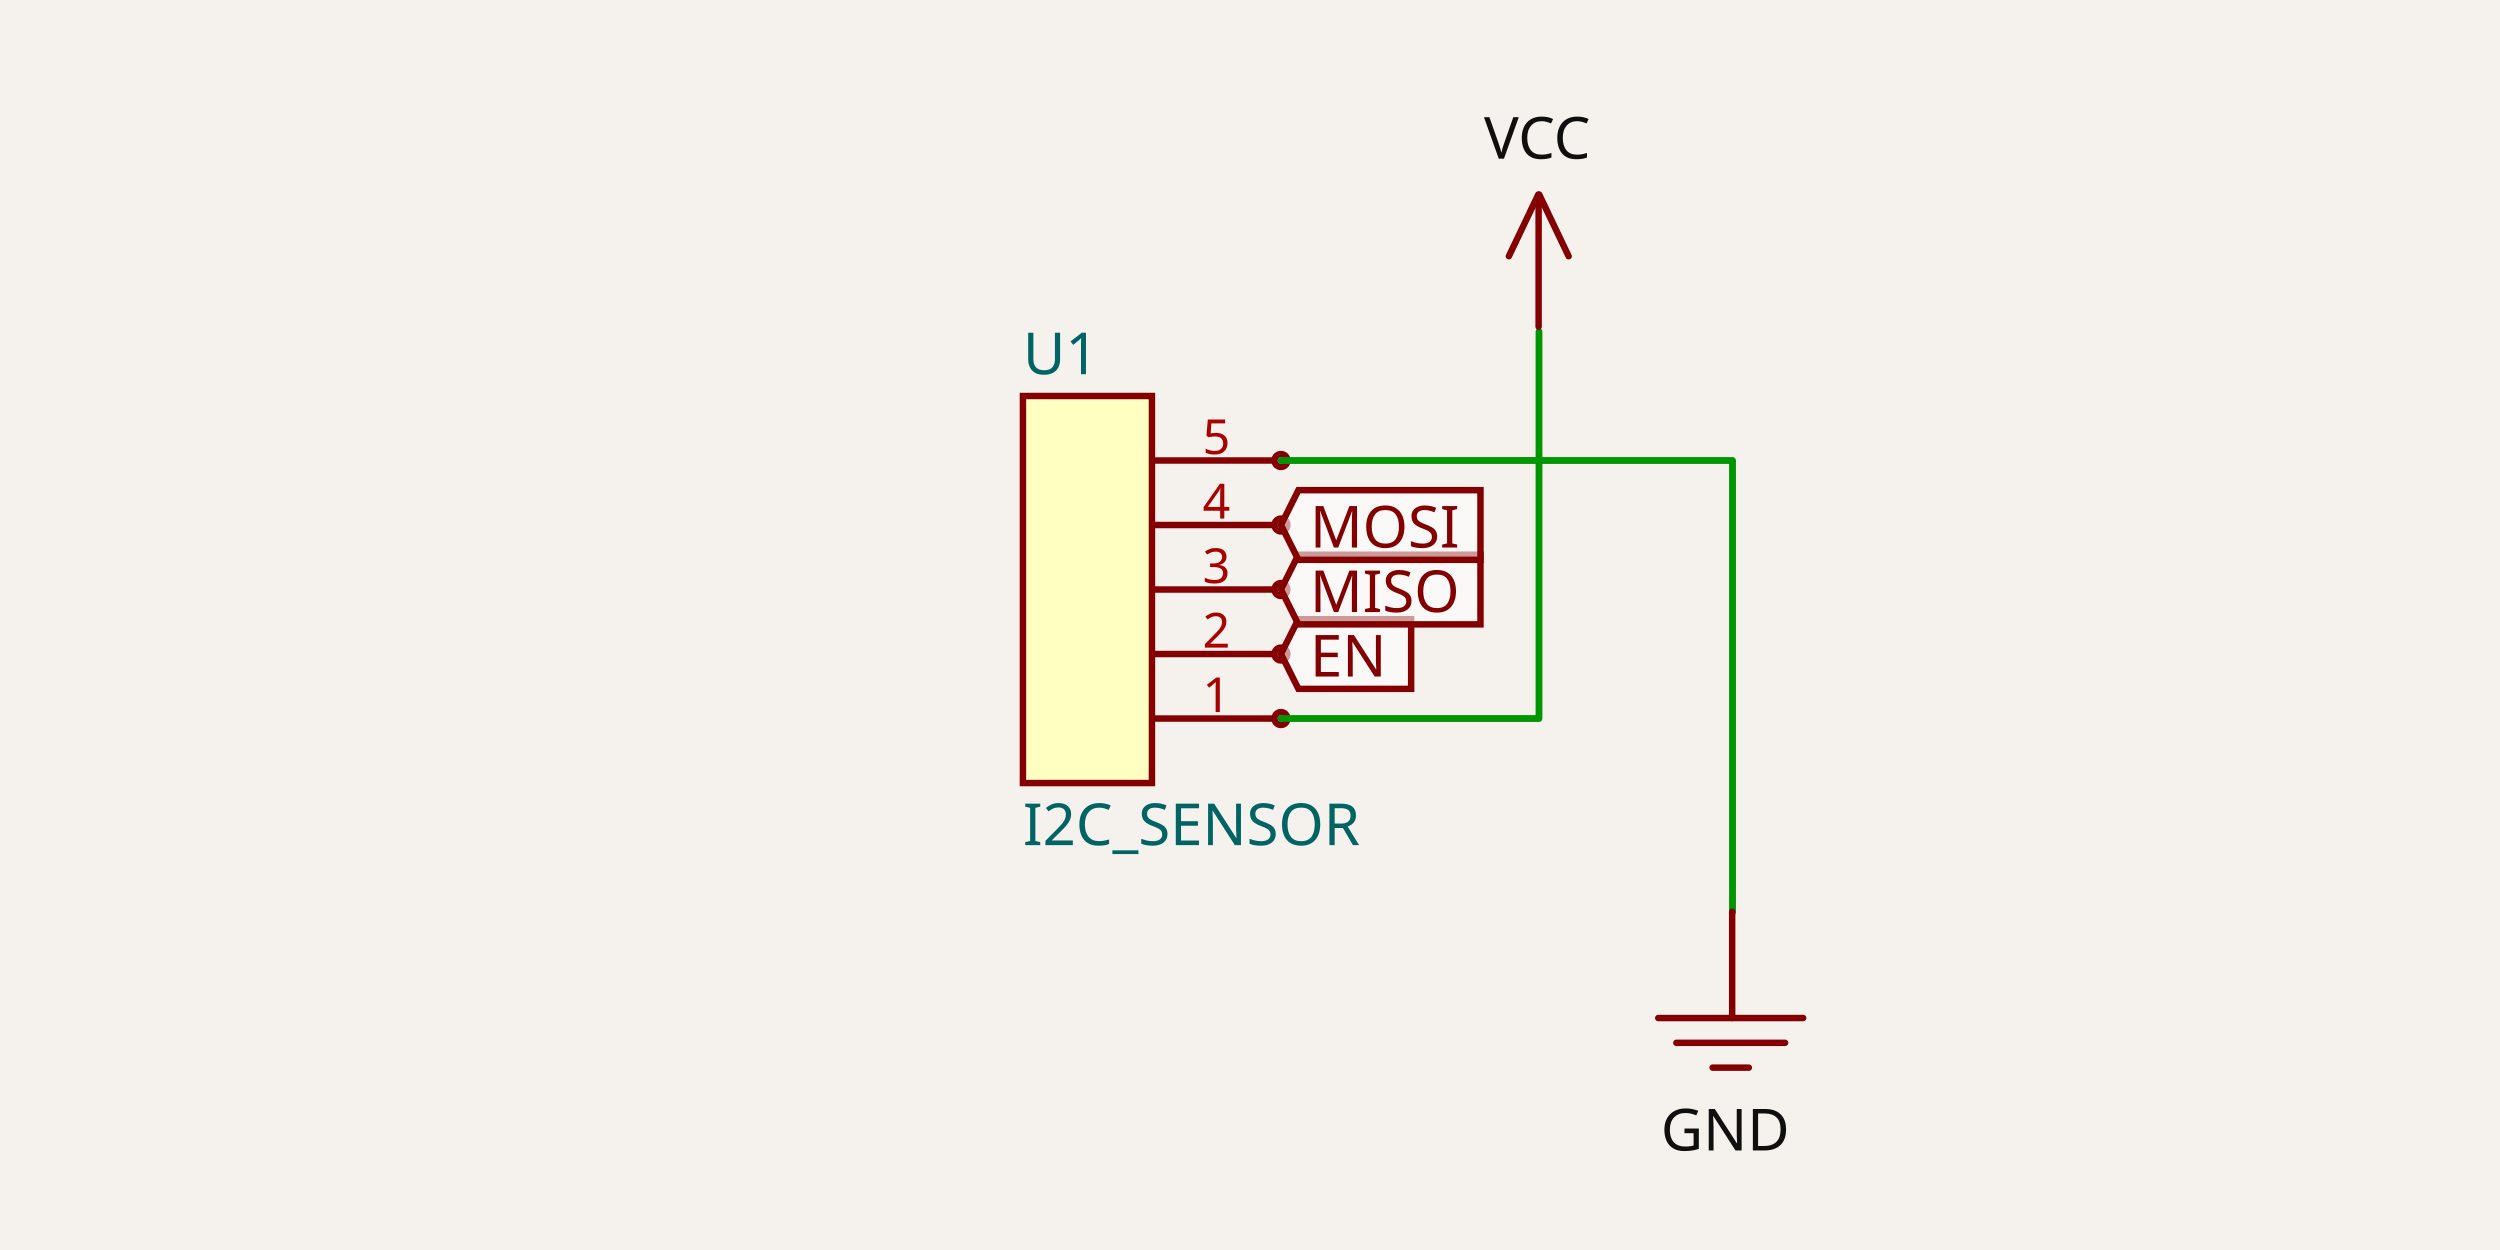
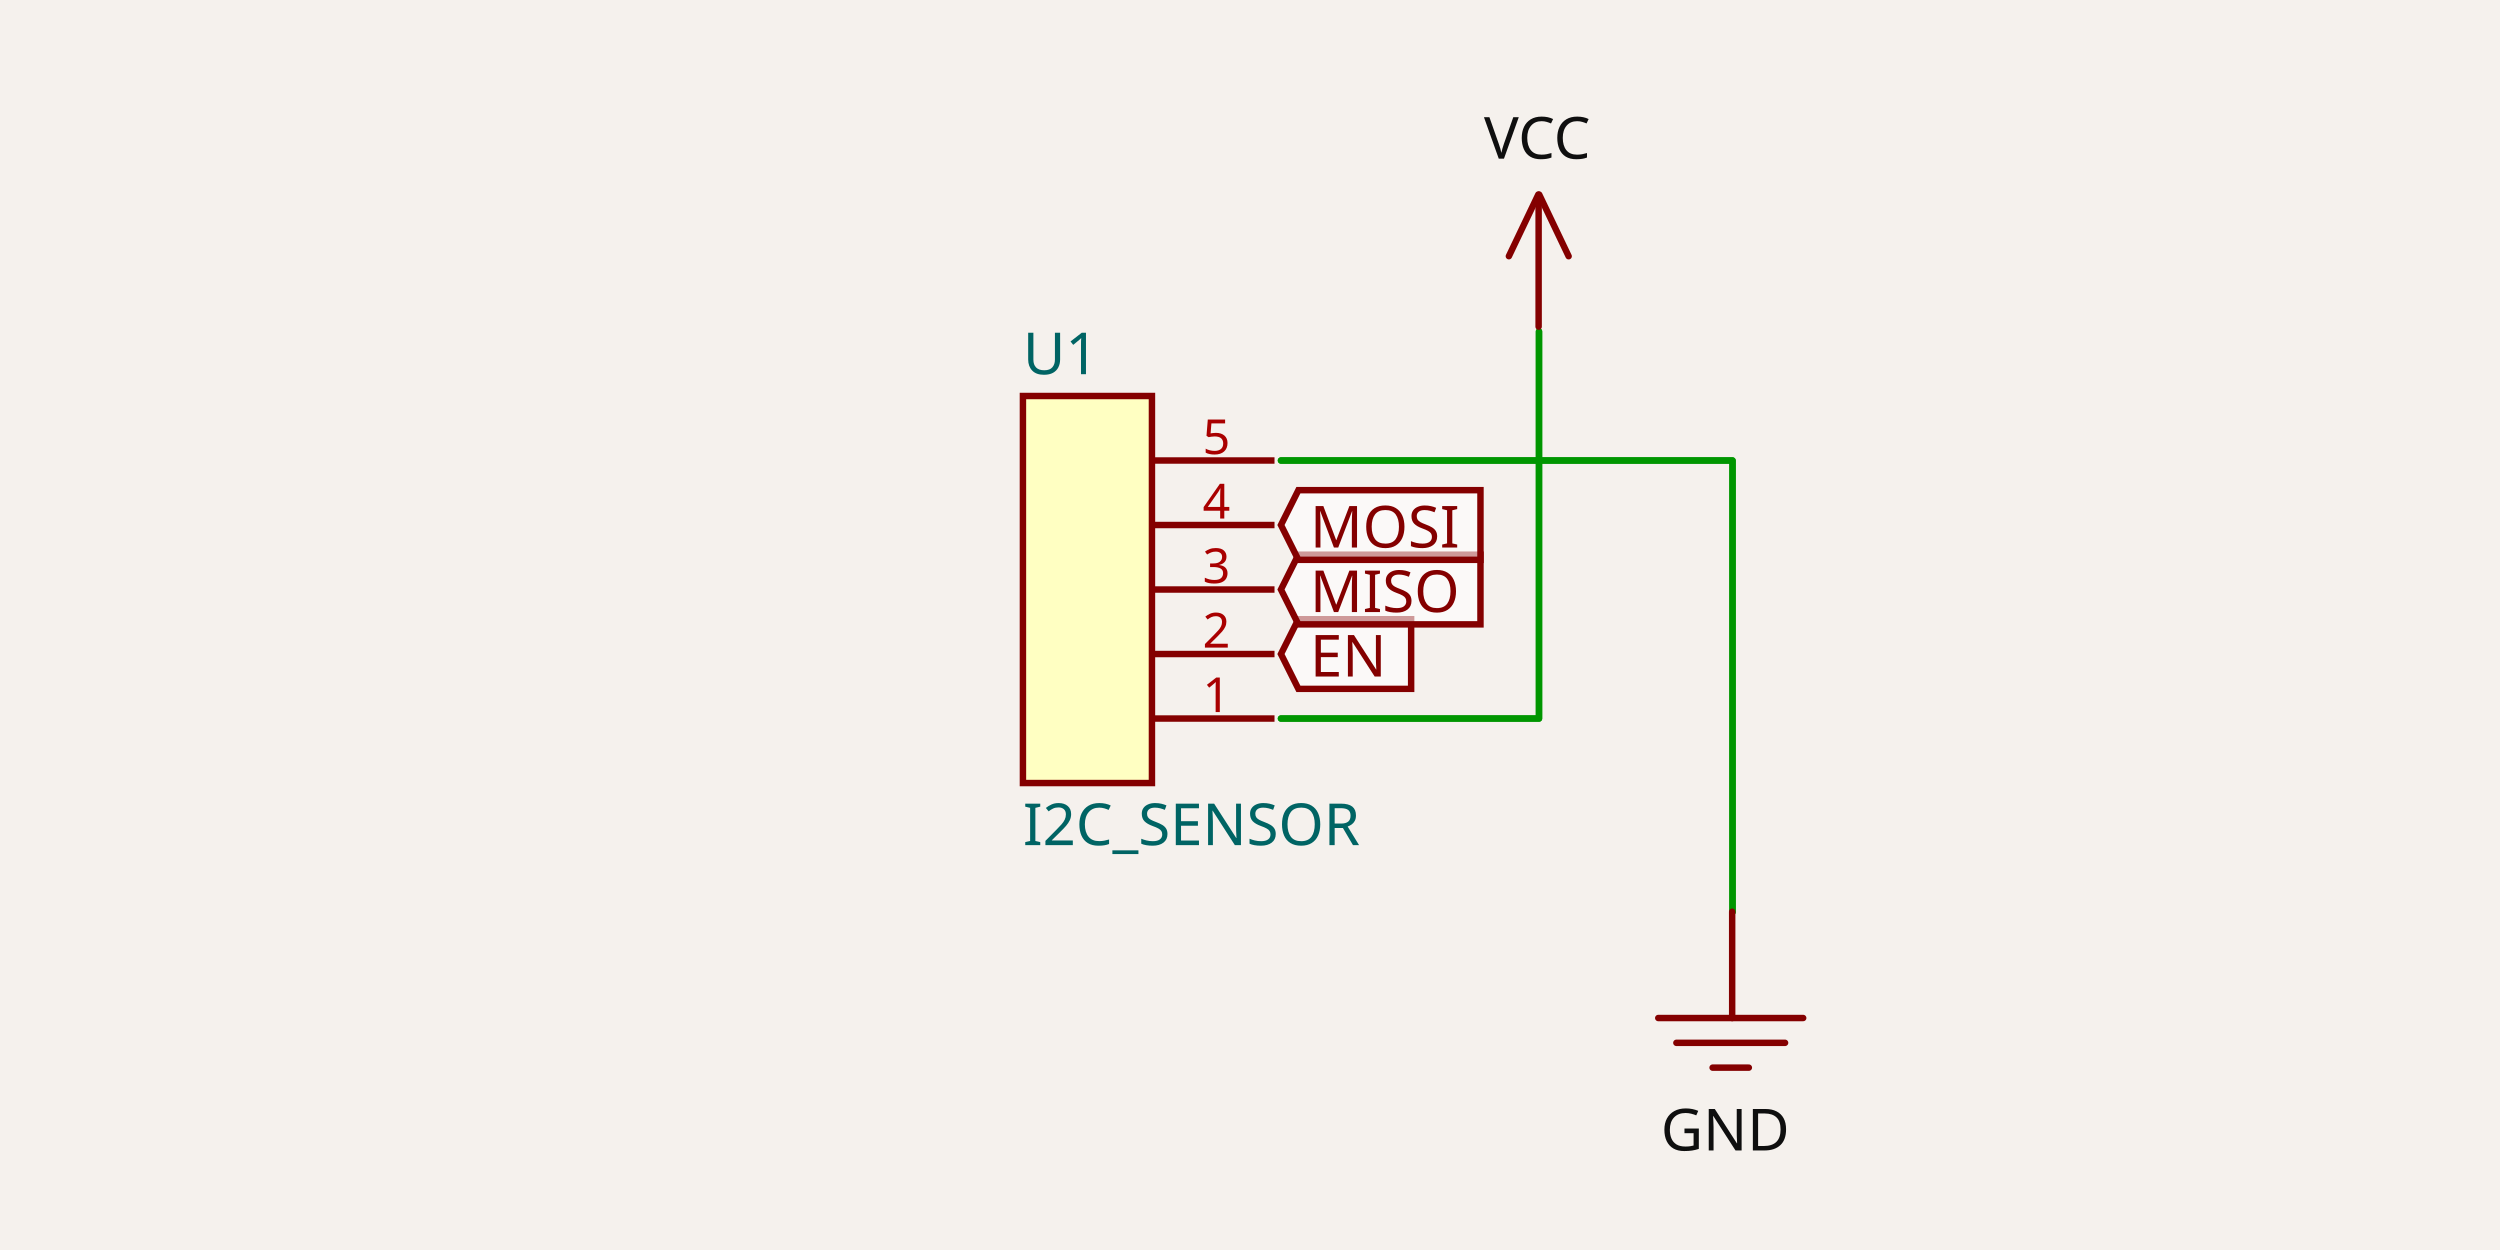
- <svg xmlns="http://www.w3.org/2000/svg" width="1200" height="600" style="background-color: rgb(245, 241, 237)" data-real-to-screen-transform="matrix(154.8200646804,0,0,-154.8200646804,521.9706874011,282.9697928852)">
+ <svg xmlns="http://www.w3.org/2000/svg" width="1200" height="600" style="background-color: rgb(245, 241, 237)" data-real-to-screen-transform="matrix(154.8200646804,0,0,-154.8200646804,521.9706874011,282.9697928852)" data-software-used-string="@tscircuit/core@0.0.532">
  <style>
              .boundary { fill: rgb(245, 241, 237); }
              .schematic-boundary { fill: none; stroke: #fff; }
              .component { fill: none; stroke: rgb(132, 0, 0); }
              .chip { fill: rgb(255, 255, 194); stroke: rgb(132, 0, 0); }
              .component-pin { fill: none; stroke: rgb(132, 0, 0); }
              .trace:hover {
                filter: invert(1);
              }
              .trace:hover .trace-crossing-outline {
                opacity: 0;
              }
              .trace:hover .trace-junction {
                filter: invert(1);
              }
              .text { font-family: sans-serif; fill: rgb(0, 150, 0); }
              .pin-number { fill: rgb(169, 0, 0); }
              .port-label { fill: rgb(0, 100, 100); }
              .component-name { fill: rgb(0, 100, 100); }
            </style>
  <rect class="boundary" x="0" y="0" width="1200" height="600" />
  <g data-circuit-json-type="schematic_component" data-schematic-component-id="schematic_component_0">
    <rect class="component chip" x="491.007" y="190.078" width="61.928" height="185.784" stroke-width="3.096px" fill="rgb(255, 255, 194)" stroke="rgb(132, 0, 0)" />
    <rect class="component-overlay" x="491.007" y="190.078" width="61.928" height="185.784" fill="transparent" />
    <text x="491.007" y="395.988" fill="#006464" text-anchor="start" dominant-baseline="middle" font-family="sans-serif" font-size="27.868px" transform="rotate(0, 491.0067, 395.9884)">I2C_SENSOR</text>
    <text x="491.007" y="169.951" fill="#006464" text-anchor="start" dominant-baseline="middle" font-family="sans-serif" font-size="27.868px" transform="rotate(0, 491.0067, 169.9511)">U1</text>
    <line class="component-pin" x1="611.766" y1="344.898" x2="552.935" y2="344.898" stroke-width="3.096px" />
-     <circle class="component-pin" cx="614.863" cy="344.898" r="3.096" stroke-width="3.096px" />
    <text class="pin-number" x="583.899" y="341.801" style="font-family: sans-serif;" fill="rgb(169, 0, 0)" text-anchor="middle" dominant-baseline="auto" font-size="23.223px" transform="">1</text>
    <line class="component-pin" x1="611.766" y1="313.934" x2="552.935" y2="313.934" stroke-width="3.096px" />
-     <circle class="component-pin" cx="614.863" cy="313.934" r="3.096" stroke-width="3.096px" />
    <text class="pin-number" x="583.899" y="310.837" style="font-family: sans-serif;" fill="rgb(169, 0, 0)" text-anchor="middle" dominant-baseline="auto" font-size="23.223px" transform="">2</text>
    <line class="component-pin" x1="611.766" y1="282.97" x2="552.935" y2="282.97" stroke-width="3.096px" />
-     <circle class="component-pin" cx="614.863" cy="282.97" r="3.096" stroke-width="3.096px" />
    <text class="pin-number" x="583.899" y="279.873" style="font-family: sans-serif;" fill="rgb(169, 0, 0)" text-anchor="middle" dominant-baseline="auto" font-size="23.223px" transform="">3</text>
    <line class="component-pin" x1="611.766" y1="252.006" x2="552.935" y2="252.006" stroke-width="3.096px" />
-     <circle class="component-pin" cx="614.863" cy="252.006" r="3.096" stroke-width="3.096px" />
    <text class="pin-number" x="583.899" y="248.909" style="font-family: sans-serif;" fill="rgb(169, 0, 0)" text-anchor="middle" dominant-baseline="auto" font-size="23.223px" transform="">4</text>
    <line class="component-pin" x1="611.766" y1="221.042" x2="552.935" y2="221.042" stroke-width="3.096px" />
-     <circle class="component-pin" cx="614.863" cy="221.042" r="3.096" stroke-width="3.096px" />
    <text class="pin-number" x="583.899" y="217.945" style="font-family: sans-serif;" fill="rgb(169, 0, 0)" text-anchor="middle" dominant-baseline="auto" font-size="23.223px" transform="">5</text>
  </g>
  <g class="trace" data-circuit-json-type="schematic_trace" data-schematic-trace-id="schematic_trace_0">
    <path d="M 614.863 344.898 L 738.719 344.898 L 738.719 159.114" class="trace-invisible-hover-outline" stroke="rgb(0, 150, 0)" fill="none" stroke-width="24.771px" stroke-linecap="round" opacity="0" stroke-linejoin="round" />
    <path d="M 614.863 344.898 L 738.719 344.898 L 738.719 159.114" stroke="rgb(0, 150, 0)" fill="none" stroke-width="3.096px" stroke-linecap="round" stroke-linejoin="round" />
  </g>
  <g class="trace" data-circuit-json-type="schematic_trace" data-schematic-trace-id="schematic_trace_1">
    <path d="M 614.863 221.042 L 831.611 221.042 L 831.611 437.79" class="trace-invisible-hover-outline" stroke="rgb(0, 150, 0)" fill="none" stroke-width="24.771px" stroke-linecap="round" opacity="0" stroke-linejoin="round" />
    <path d="M 614.863 221.042 L 831.611 221.042 L 831.611 437.79" stroke="rgb(0, 150, 0)" fill="none" stroke-width="3.096px" stroke-linecap="round" stroke-linejoin="round" />
  </g>
  <g class="trace" data-circuit-json-type="schematic_trace" data-schematic-trace-id="schematic_trace_2">
    <path d="M 614.863 221.042 L 831.611 221.042 L 831.611 437.79" class="trace-invisible-hover-outline" stroke="rgb(0, 150, 0)" fill="none" stroke-width="24.771px" stroke-linecap="round" opacity="0" stroke-linejoin="round" />
    <path d="M 614.863 221.042 L 831.611 221.042 L 831.611 437.79" stroke="rgb(0, 150, 0)" fill="none" stroke-width="3.096px" stroke-linecap="round" stroke-linejoin="round" />
  </g>
  <g class="trace" data-circuit-json-type="schematic_trace" data-schematic-trace-id="schematic_trace_3">
    <path d="M 614.863 344.898 L 738.719 344.898 L 738.719 159.114" class="trace-invisible-hover-outline" stroke="rgb(0, 150, 0)" fill="none" stroke-width="24.771px" stroke-linecap="round" opacity="0" stroke-linejoin="round" />
    <path d="M 614.863 344.898 L 738.719 344.898 L 738.719 159.114" stroke="rgb(0, 150, 0)" fill="none" stroke-width="3.096px" stroke-linecap="round" stroke-linejoin="round" />
  </g>
  <rect class="component-overlay" x="795.965" y="437.622" width="69.564" height="74.845" fill="transparent" />
  <path d="M 831.443 437.622 L 831.443 488.656" stroke="rgb(132, 0, 0)" fill="none" stroke-width="3.096px" stroke-linecap="round" />
  <path d="M 795.965 488.651 L 865.529 488.651" stroke="rgb(132, 0, 0)" fill="none" stroke-width="3.096px" stroke-linecap="round" />
  <path d="M 804.661 500.559 L 856.833 500.559" stroke="rgb(132, 0, 0)" fill="none" stroke-width="3.096px" stroke-linecap="round" />
  <path d="M 822.052 512.467 L 839.443 512.467" stroke="rgb(132, 0, 0)" fill="none" stroke-width="3.096px" stroke-linecap="round" />
  <text x="828.109" y="530.601" fill="rgb(15, 15, 15)" font-family="sans-serif" text-anchor="middle" dominant-baseline="hanging" font-size="27.868px">GND</text>
  <rect class="component-overlay" x="724.261" y="93.391" width="28.685" height="63.408" fill="transparent" />
  <path d="M 738.377 93.391 L 724.261 122.973" stroke="rgb(132, 0, 0)" fill="none" stroke-width="3.096px" stroke-linecap="round" />
  <path d="M 738.83 93.407 L 752.946 122.988" stroke="rgb(132, 0, 0)" fill="none" stroke-width="3.096px" stroke-linecap="round" />
  <path d="M 738.54 94.172 L 738.54 156.8" stroke="rgb(132, 0, 0)" fill="none" stroke-width="3.096px" stroke-linecap="round" />
  <text x="737.848" y="84.319" fill="rgb(15, 15, 15)" font-family="sans-serif" text-anchor="middle" dominant-baseline="ideographic" font-size="27.868px">VCC</text>
  <path class="net-label" d="     M 614.863,313.934     L 623.223,297.213     L 677.348,297.213     L 677.348,330.654     L 623.223,330.654     Z   " fill="rgba(255, 255, 255, 0.6)" stroke="rgb(132, 0, 0)" stroke-width="3.096px" />
  <text class="net-label-text" x="628.797" y="313.934" fill="rgb(132, 0, 0)" text-anchor="start" dominant-baseline="central" font-family="sans-serif" font-variant-numeric="tabular-nums" font-size="27.868px" transform="">EN</text>
  <path class="net-label" d="     M 614.863,282.97     L 623.223,266.249     L 710.624,266.249     L 710.624,299.69     L 623.223,299.69     Z   " fill="rgba(255, 255, 255, 0.6)" stroke="rgb(132, 0, 0)" stroke-width="3.096px" />
  <text class="net-label-text" x="628.797" y="282.97" fill="rgb(132, 0, 0)" text-anchor="start" dominant-baseline="central" font-family="sans-serif" font-variant-numeric="tabular-nums" font-size="27.868px" transform="">MISO</text>
  <path class="net-label" d="     M 614.863,252.006     L 623.223,235.285     L 710.624,235.285     L 710.624,268.726     L 623.223,268.726     Z   " fill="rgba(255, 255, 255, 0.6)" stroke="rgb(132, 0, 0)" stroke-width="3.096px" />
  <text class="net-label-text" x="628.797" y="252.006" fill="rgb(132, 0, 0)" text-anchor="start" dominant-baseline="central" font-family="sans-serif" font-variant-numeric="tabular-nums" font-size="27.868px" transform="">MOSI</text>
</svg>
